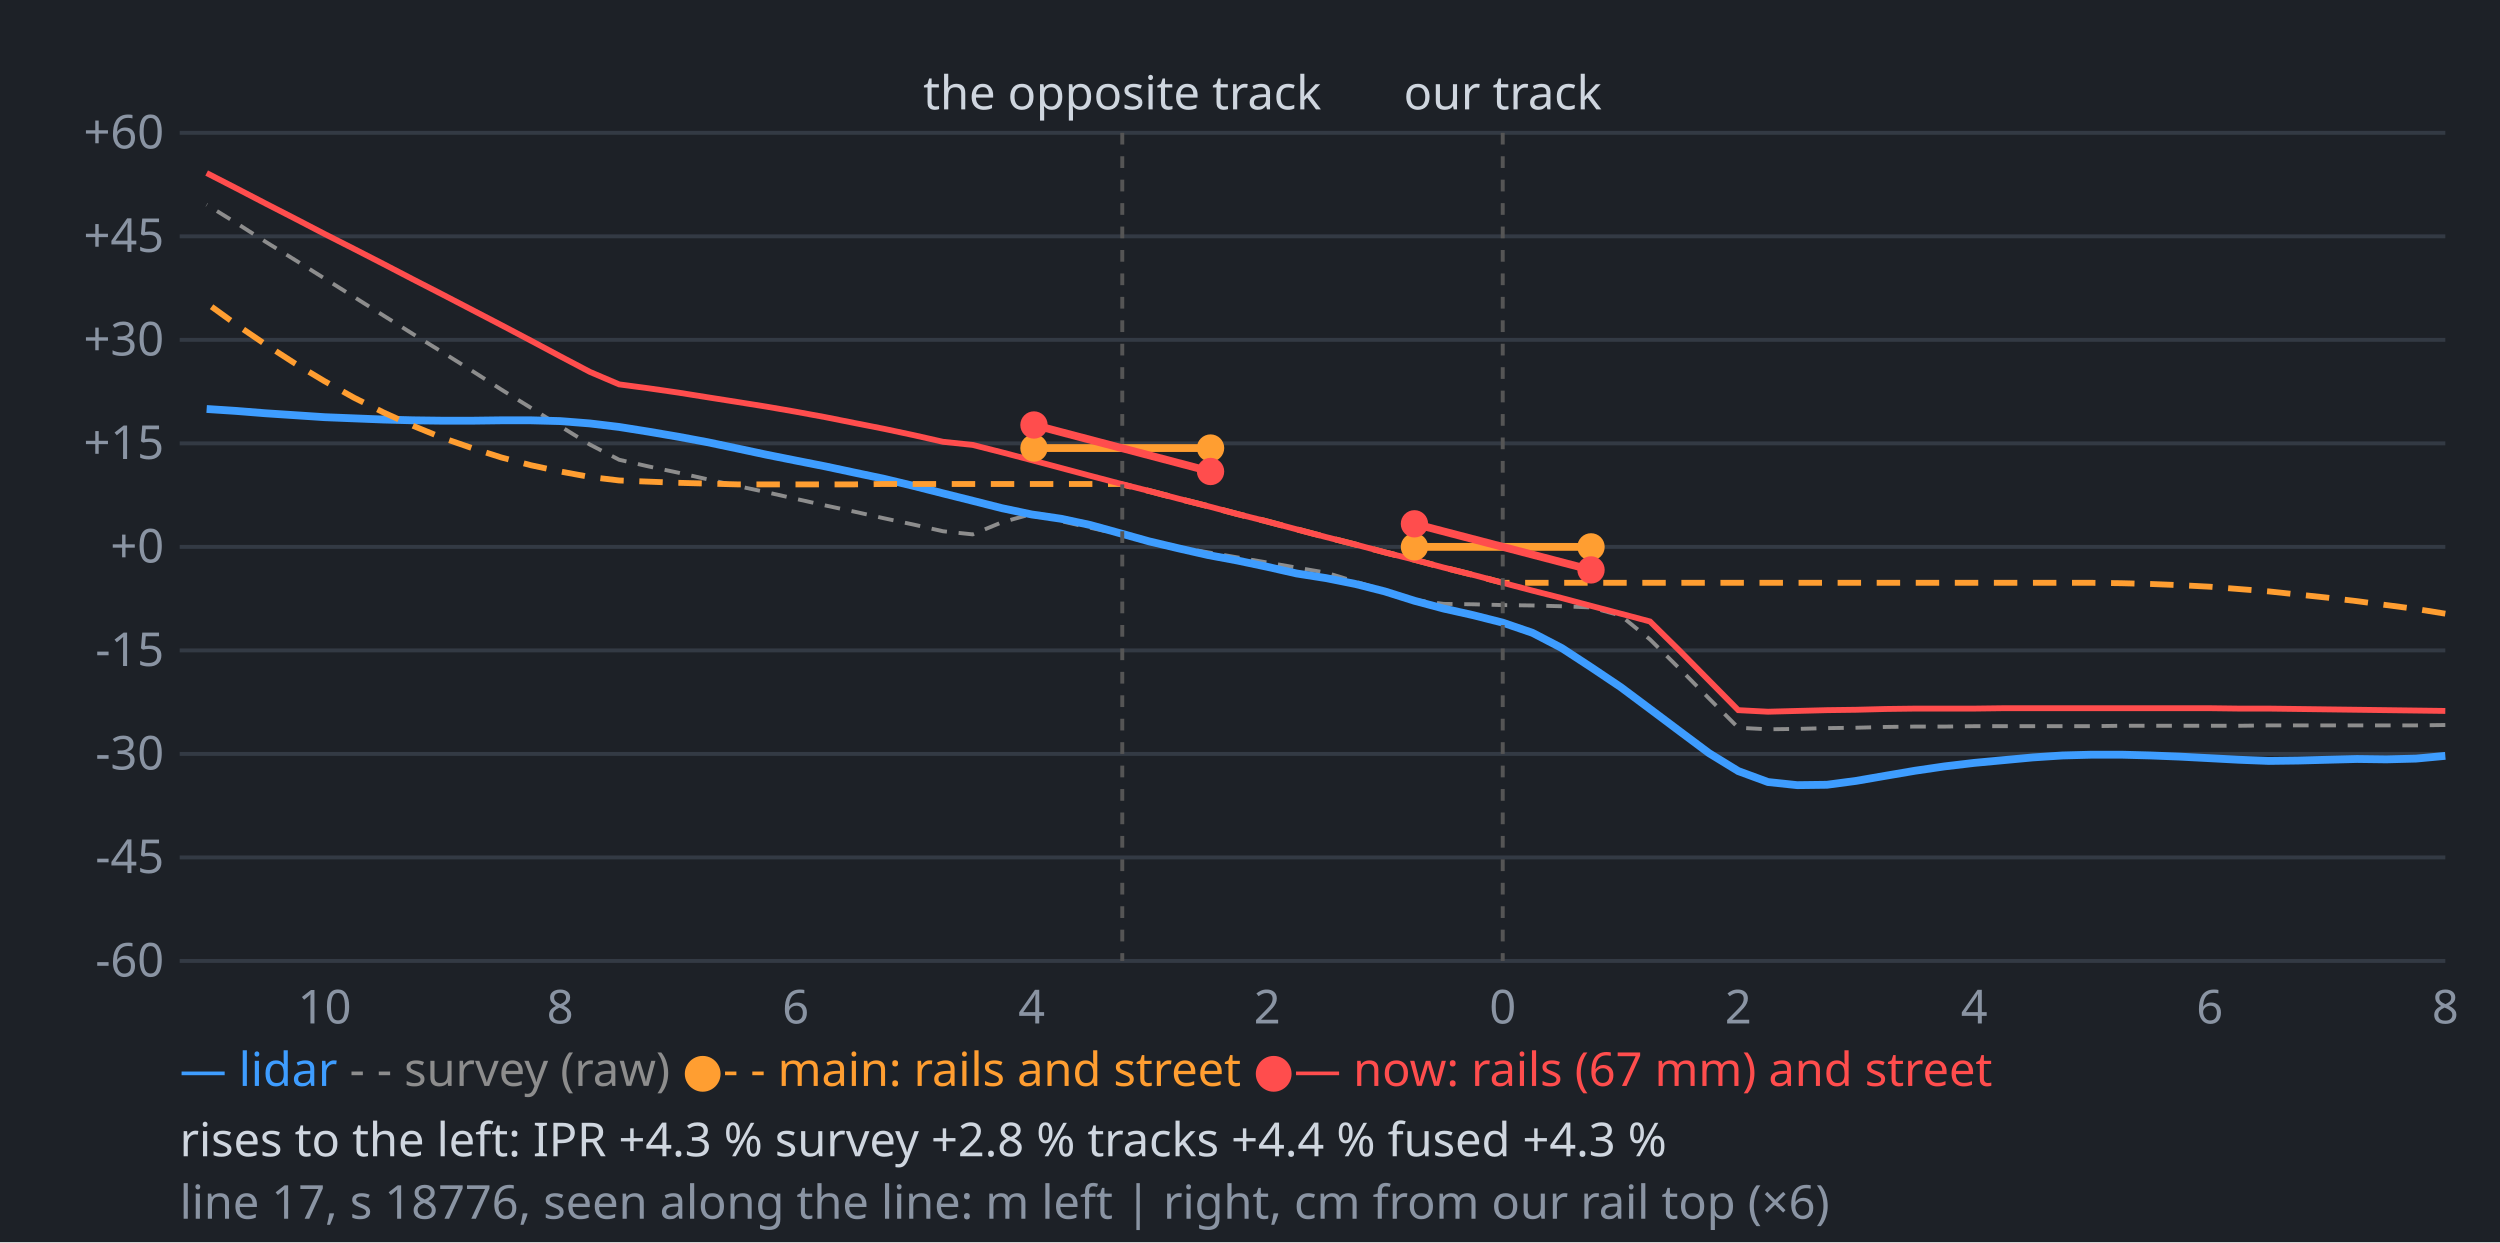
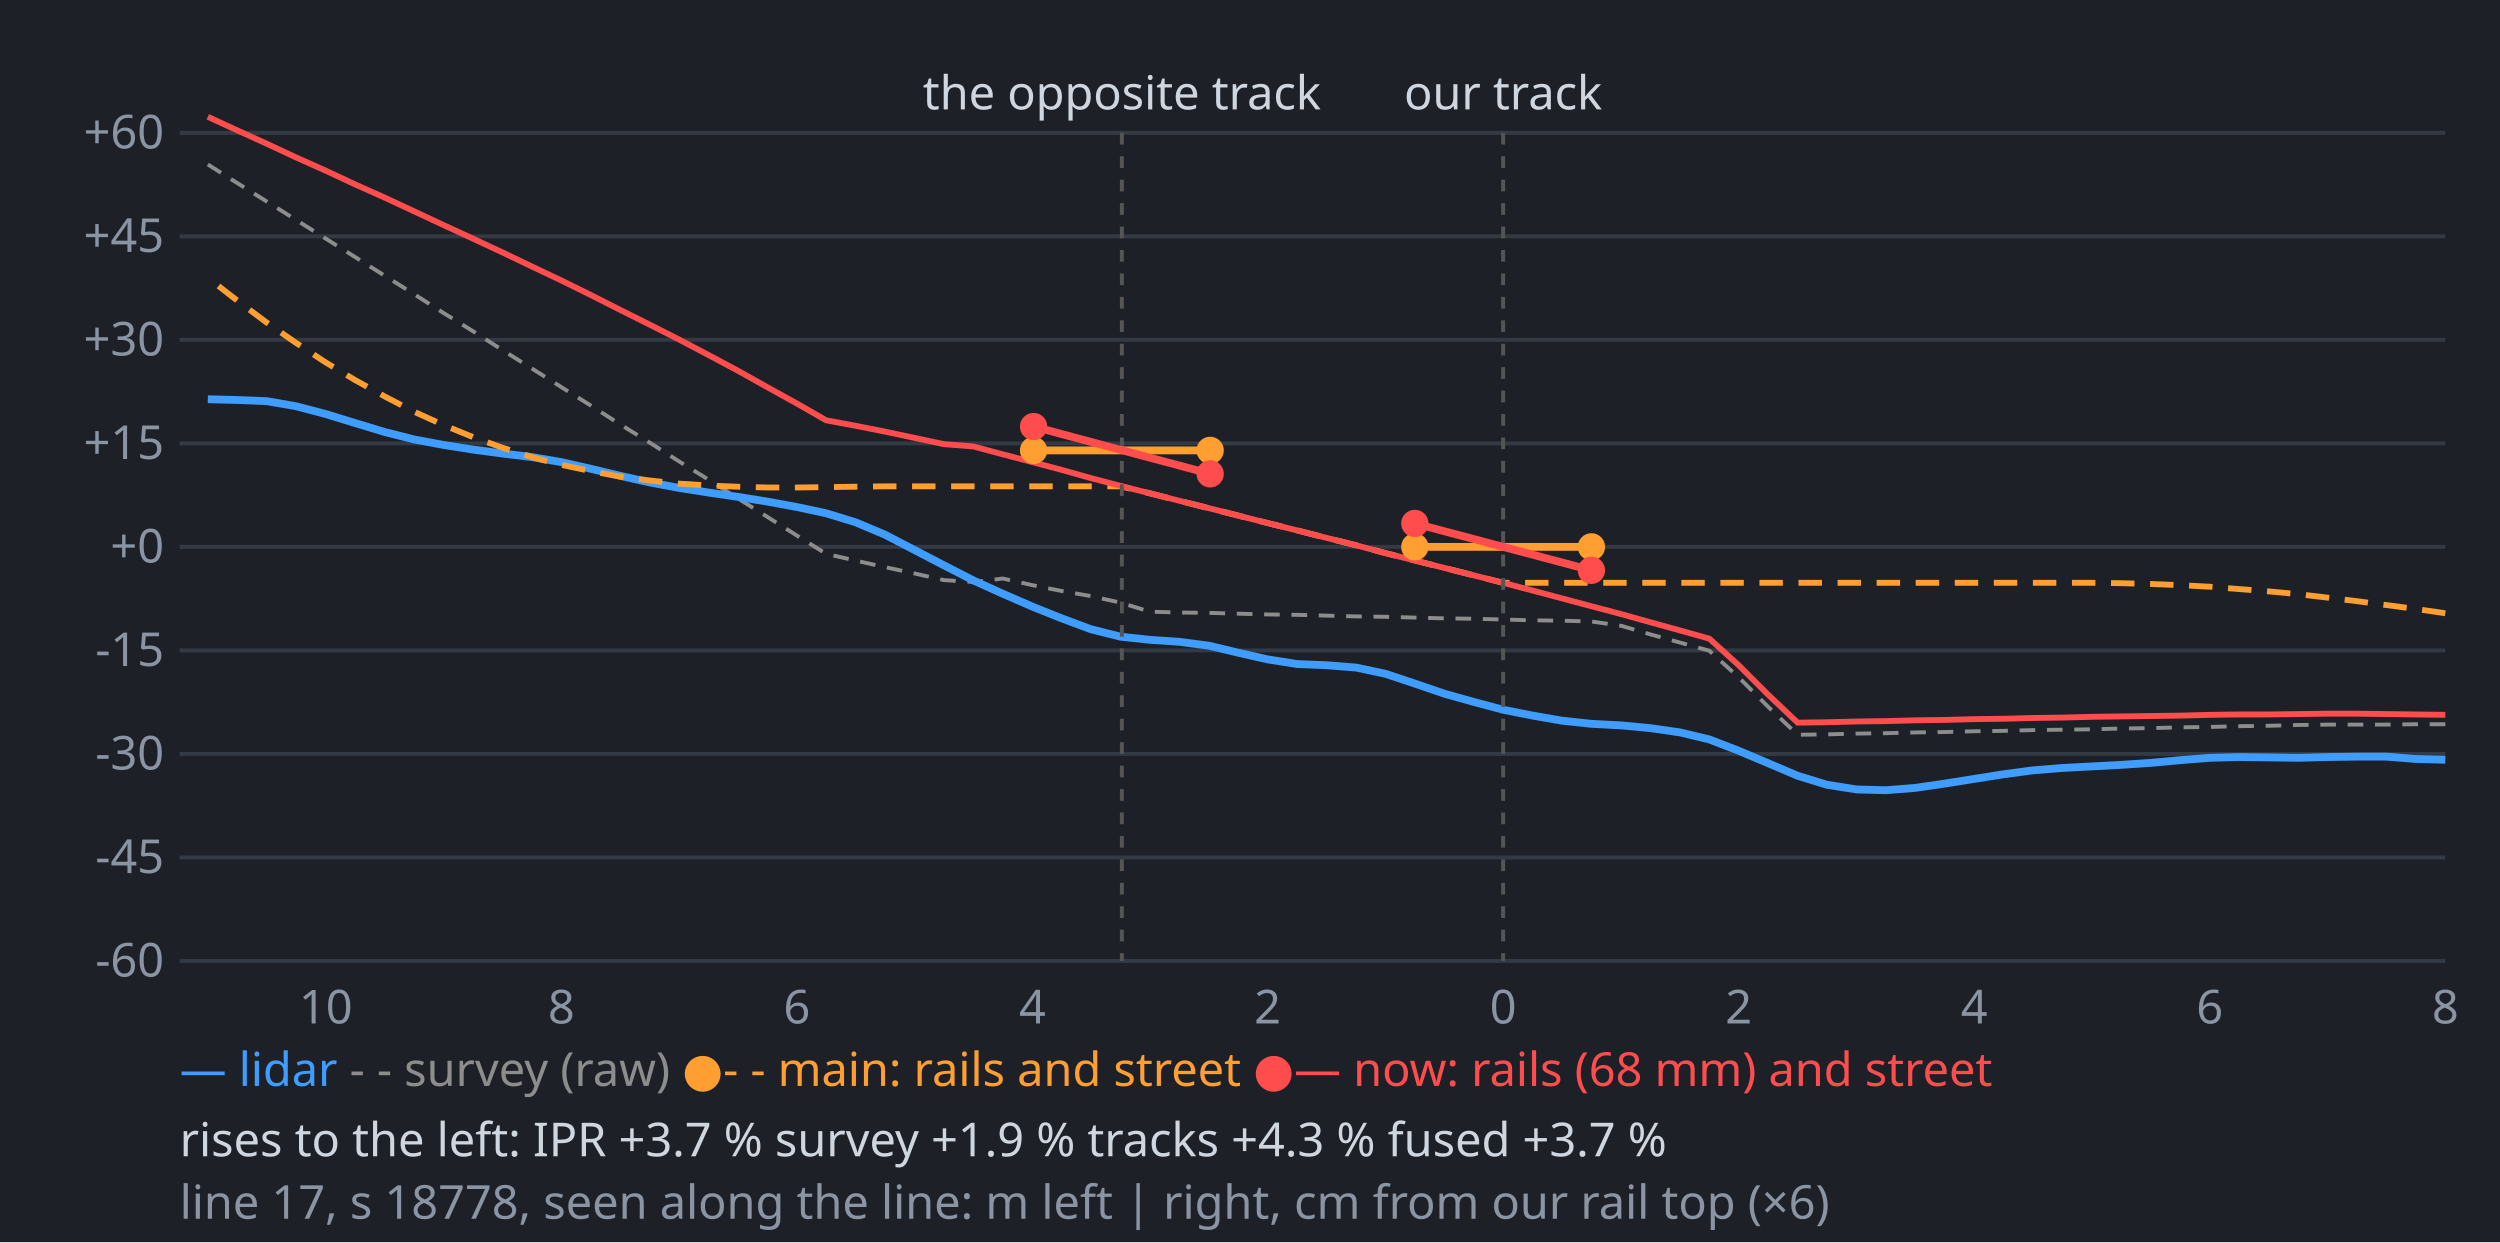
<svg xmlns="http://www.w3.org/2000/svg" viewBox="0 0 640 318" font-family="sans-serif" font-size="12">
  <rect width="640" height="318" fill="#1d2127" />
  <line x1="46" x2="626" y1="246.0" y2="246.0" stroke="#333a44" />
  <text x="42" y="250.0" fill="#8a94a3" text-anchor="end">-60</text>
  <line x1="46" x2="626" y1="219.5" y2="219.5" stroke="#333a44" />
  <text x="42" y="223.5" fill="#8a94a3" text-anchor="end">-45</text>
  <line x1="46" x2="626" y1="193.0" y2="193.0" stroke="#333a44" />
  <text x="42" y="197.0" fill="#8a94a3" text-anchor="end">-30</text>
  <line x1="46" x2="626" y1="166.5" y2="166.5" stroke="#333a44" />
  <text x="42" y="170.5" fill="#8a94a3" text-anchor="end">-15</text>
  <line x1="46" x2="626" y1="140.0" y2="140.0" stroke="#333a44" />
  <text x="42" y="144.0" fill="#8a94a3" text-anchor="end">+0</text>
  <line x1="46" x2="626" y1="113.5" y2="113.5" stroke="#333a44" />
  <text x="42" y="117.5" fill="#8a94a3" text-anchor="end">+15</text>
  <line x1="46" x2="626" y1="87.0" y2="87.0" stroke="#333a44" />
  <text x="42" y="91.0" fill="#8a94a3" text-anchor="end">+30</text>
  <line x1="46" x2="626" y1="60.5" y2="60.5" stroke="#333a44" />
  <text x="42" y="64.5" fill="#8a94a3" text-anchor="end">+45</text>
  <line x1="46" x2="626" y1="34.0" y2="34.0" stroke="#333a44" />
  <text x="42" y="38.0" fill="#8a94a3" text-anchor="end">+60</text>
  <text x="626.0" y="262" fill="#8a94a3" text-anchor="middle">8</text>
  <text x="565.7" y="262" fill="#8a94a3" text-anchor="middle">6</text>
  <text x="505.4" y="262" fill="#8a94a3" text-anchor="middle">4</text>
-   <text x="445.0" y="262" fill="#8a94a3" text-anchor="middle">2</text>
-   <text x="384.7" y="262" fill="#8a94a3" text-anchor="middle">0</text>
-   <text x="324.4" y="262" fill="#8a94a3" text-anchor="middle">2</text>
-   <text x="264.1" y="262" fill="#8a94a3" text-anchor="middle">4</text>
-   <text x="203.7" y="262" fill="#8a94a3" text-anchor="middle">6</text>
-   <text x="143.4" y="262" fill="#8a94a3" text-anchor="middle">8</text>
-   <text x="83.1" y="262" fill="#8a94a3" text-anchor="middle">10</text>
-   <polyline fill="none" stroke="#8d8d8d" stroke-width="1" stroke-dasharray="4 3" points="626.0,185.6 618.5,185.7 610.9,185.7 603.4,185.7 595.8,185.7 588.3,185.7 580.8,185.7 573.2,185.8 565.7,185.8 558.1,185.8 550.6,185.8 543.1,185.8 535.5,185.9 528.0,185.9 520.4,185.9 512.9,185.9 505.4,185.9 497.8,186.0 490.3,186.0 482.7,186.1 475.2,186.3 467.7,186.4 460.1,186.6 452.6,186.7 445.0,186.3 437.5,178.8 430.0,171.2 422.4,163.7 414.9,157.6 407.3,155.5 399.8,155.2 392.3,155.0 384.7,154.9 377.2,154.7 369.6,154.6 362.1,153.6 354.5,151.2 347.0,148.9 339.5,146.6 331.9,145.3 324.4,144.0 316.8,142.7 309.3,141.4 301.8,140.1 294.2,138.5 286.7,136.8 279.1,135.1 271.6,133.4 264.1,131.6 256.5,133.7 249.0,136.8 241.4,136.0 233.9,134.3 226.4,132.7 218.8,131.0 211.3,129.4 203.7,127.7 196.2,126.0 188.7,124.4 181.1,122.7 173.6,121.0 166.0,119.4 158.5,117.7 151.0,113.8 143.4,109.1 135.9,104.4 128.3,99.7 120.8,94.9 113.3,90.2 105.7,85.5 98.2,80.8 90.6,76.0 83.1,71.3 75.6,66.6 68.0,61.9 60.5,57.1 52.9,52.4" />
-   <polyline fill="none" stroke="#3e9dff" stroke-width="2" points="626.0,193.5 618.5,194.2 610.9,194.4 603.4,194.3 595.8,194.5 588.3,194.7 580.8,194.8 573.2,194.5 565.7,194.1 558.1,193.7 550.6,193.4 543.1,193.2 535.5,193.2 528.0,193.4 520.4,193.9 512.9,194.6 505.4,195.3 497.8,196.2 490.3,197.3 482.7,198.6 475.2,199.9 467.7,200.9 460.1,201.0 452.6,200.2 445.0,197.4 437.5,192.8 430.0,187.2 422.4,181.5 414.9,175.9 407.3,170.8 399.8,165.9 392.3,162.0 384.7,159.4 377.2,157.5 369.6,155.8 362.1,153.8 354.5,151.4 347.0,149.5 339.5,148.0 331.9,146.8 324.4,145.1 316.8,143.5 309.3,142.1 301.8,140.4 294.2,138.6 286.7,136.5 279.1,134.4 271.6,132.8 264.1,131.7 256.5,130.1 249.0,128.2 241.4,126.3 233.9,124.4 226.4,122.6 218.8,121.0 211.3,119.4 203.7,117.9 196.2,116.4 188.7,114.8 181.1,113.2 173.6,111.8 166.0,110.5 158.5,109.3 151.0,108.4 143.4,107.8 135.9,107.6 128.3,107.6 120.8,107.7 113.3,107.7 105.7,107.6 98.2,107.4 90.6,107.1 83.1,106.8 75.6,106.3 68.0,105.8 60.5,105.2 52.9,104.7" />
-   <polyline fill="none" stroke="#ff9e31" stroke-width="1.5" stroke-dasharray="6 4" points="626.0,157.1 618.5,155.9 610.9,154.9 603.4,153.9 595.8,153.0 588.3,152.2 580.8,151.4 573.2,150.8 565.7,150.2 558.1,149.8 550.6,149.5 543.1,149.3 535.5,149.2 528.0,149.2 520.4,149.2 512.9,149.2 505.4,149.2 497.8,149.2 490.3,149.2 482.7,149.2 475.2,149.2 467.7,149.2 460.1,149.2 452.6,149.2 445.0,149.2 437.5,149.2 430.0,149.2 422.4,149.2 414.9,149.2 407.3,149.2 399.8,149.2 392.3,149.2 384.7,149.2 377.2,147.2 369.6,145.3 362.1,143.3 354.5,141.4 347.0,139.4 339.5,137.5 331.9,135.5 324.4,133.5 316.8,131.6 309.3,129.6 301.8,127.7 294.2,125.7 286.7,123.9 279.1,123.9 271.6,123.9 264.1,123.9 256.5,123.9 249.0,123.9 241.4,123.9 233.9,123.9 226.4,123.9 218.8,124.0 211.3,124.0 203.7,124.0 196.2,124.0 188.7,124.0 181.1,123.8 173.6,123.6 166.0,123.3 158.5,123.0 151.0,122.1 143.4,120.7 135.9,119.1 128.3,117.1 120.8,114.7 113.3,112.1 105.7,109.0 98.2,105.6 90.6,101.8 83.1,97.6 75.6,93.1 68.0,88.2 60.5,83.1 52.9,77.6" />
-   <polyline fill="none" stroke="#ff4d4d" stroke-width="1.5" points="626.0,182.0 618.5,181.9 610.9,181.8 603.4,181.7 595.8,181.6 588.3,181.5 580.8,181.4 573.2,181.4 565.7,181.3 558.1,181.3 550.6,181.3 543.1,181.3 535.5,181.3 528.0,181.3 520.4,181.3 512.9,181.3 505.4,181.4 497.8,181.4 490.3,181.4 482.7,181.5 475.2,181.7 467.7,181.8 460.1,182.0 452.6,182.2 445.0,181.8 437.5,174.2 430.0,166.6 422.4,159.1 414.9,157.1 407.3,155.1 399.8,153.1 392.3,151.2 384.7,149.2 377.2,147.2 369.6,145.3 362.1,143.3 354.5,141.4 347.0,139.4 339.5,137.5 331.9,135.5 324.4,133.5 316.8,131.6 309.3,129.6 301.8,127.7 294.2,125.7 286.7,123.8 279.1,121.8 271.6,119.8 264.1,117.8 256.5,115.8 249.0,113.9 241.4,113.1 233.9,111.4 226.4,109.8 218.8,108.3 211.3,106.8 203.7,105.4 196.2,104.1 188.7,102.9 181.1,101.7 173.6,100.5 166.0,99.4 158.5,98.4 151.0,95.2 143.4,91.2 135.9,87.2 128.3,83.2 120.8,79.3 113.3,75.4 105.7,71.5 98.2,67.6 90.6,63.7 83.1,59.9 75.6,56.0 68.0,52.1 60.5,48.2 52.9,44.3" />
-   <line x1="384.7" x2="384.7" y1="34" y2="246" stroke="#555" stroke-dasharray="3 3" />
-   <text x="384.7" y="28" fill="#cfd6df" text-anchor="middle">our track</text>
-   <line x1="362.1" y1="140.0" x2="407.3" y2="140.0" stroke="#ff9e31" stroke-width="2" />
-   <circle cx="362.1" cy="140.0" r="3.5" fill="#ff9e31" />
-   <circle cx="407.3" cy="140.0" r="3.5" fill="#ff9e31" />
-   <line x1="362.1" y1="134.1" x2="407.3" y2="145.9" stroke="#ff4d4d" stroke-width="2" />
-   <circle cx="362.1" cy="134.1" r="3.5" fill="#ff4d4d" />
-   <circle cx="407.3" cy="145.9" r="3.5" fill="#ff4d4d" />
-   <line x1="287.3" x2="287.3" y1="34" y2="246" stroke="#555" stroke-dasharray="3 3" />
-   <text x="287.3" y="28" fill="#cfd6df" text-anchor="middle">the opposite track</text>
-   <line x1="264.7" y1="114.7" x2="309.9" y2="114.7" stroke="#ff9e31" stroke-width="2" />
-   <circle cx="264.7" cy="114.7" r="3.5" fill="#ff9e31" />
-   <circle cx="309.9" cy="114.7" r="3.5" fill="#ff9e31" />
-   <line x1="264.7" y1="108.8" x2="309.9" y2="120.7" stroke="#ff4d4d" stroke-width="2" />
-   <circle cx="264.7" cy="108.8" r="3.5" fill="#ff4d4d" />
-   <circle cx="309.9" cy="120.7" r="3.5" fill="#ff4d4d" />
+   <text x="445.1" y="262" fill="#8a94a3" text-anchor="middle">2</text>
+   <text x="384.8" y="262" fill="#8a94a3" text-anchor="middle">0</text>
+   <text x="324.5" y="262" fill="#8a94a3" text-anchor="middle">2</text>
+   <text x="264.3" y="262" fill="#8a94a3" text-anchor="middle">4</text>
+   <text x="204.0" y="262" fill="#8a94a3" text-anchor="middle">6</text>
+   <text x="143.7" y="262" fill="#8a94a3" text-anchor="middle">8</text>
+   <text x="83.4" y="262" fill="#8a94a3" text-anchor="middle">10</text>
+   <polyline fill="none" stroke="#8d8d8d" stroke-width="1" stroke-dasharray="4 3" points="626.0,185.4 618.5,185.4 610.9,185.5 603.4,185.5 595.9,185.5 588.3,185.6 580.8,185.8 573.2,185.9 565.7,186.1 558.2,186.2 550.6,186.4 543.1,186.5 535.6,186.7 528.0,186.8 520.5,186.9 513.0,187.1 505.4,187.2 497.9,187.4 490.3,187.5 482.8,187.7 475.3,187.8 467.7,188.0 460.2,188.1 452.7,181.0 445.1,173.4 437.6,166.6 430.1,164.5 422.5,162.4 415.0,160.2 407.4,159.1 399.9,158.9 392.4,158.8 384.8,158.6 377.3,158.4 369.8,158.3 362.2,158.1 354.7,157.9 347.2,157.8 339.6,157.6 332.1,157.4 324.5,157.3 317.0,157.1 309.5,156.9 301.9,156.8 294.4,156.6 286.9,154.3 279.3,152.6 271.8,151.3 264.3,149.8 256.7,148.1 249.2,149.0 241.6,148.5 234.1,146.8 226.6,145.2 219.0,143.5 211.5,141.8 204.0,137.1 196.4,132.3 188.9,127.6 181.4,122.8 173.8,118.1 166.3,113.3 158.7,108.6 151.2,103.8 143.7,99.1 136.1,94.3 128.6,89.6 121.1,84.8 113.5,80.1 106.0,75.3 98.5,70.6 90.9,65.8 83.4,61.1 75.8,56.3 68.3,51.6 60.8,46.9 53.2,42.1" />
+   <polyline fill="none" stroke="#3e9dff" stroke-width="2" points="626.0,194.5 618.5,194.3 610.9,193.7 603.4,193.7 595.9,193.8 588.3,194.0 580.8,193.9 573.2,193.8 565.7,194.0 558.2,194.6 550.6,195.3 543.1,195.8 535.6,196.2 528.0,196.6 520.5,197.2 513.0,198.2 505.4,199.4 497.9,200.6 490.3,201.7 482.8,202.3 475.3,202.1 467.7,200.9 460.2,198.6 452.7,195.4 445.1,192.2 437.6,189.3 430.1,187.5 422.5,186.4 415.0,185.7 407.4,185.3 399.9,184.5 392.4,183.2 384.8,181.7 377.3,179.7 369.8,177.6 362.2,175.0 354.7,172.5 347.2,170.9 339.6,170.3 332.1,170.0 324.5,168.8 317.0,167.1 309.5,165.3 301.9,164.3 294.4,163.8 286.9,163.0 279.3,161.1 271.8,158.3 264.3,155.3 256.7,152.0 249.2,148.6 241.6,144.7 234.1,140.8 226.6,136.9 219.0,133.7 211.5,131.4 204.0,129.8 196.4,128.4 188.9,127.2 181.4,126.1 173.8,124.9 166.3,123.5 158.7,121.8 151.2,120.0 143.7,118.3 136.1,117.0 128.6,116.1 121.1,115.1 113.5,113.9 106.0,112.5 98.5,110.6 90.9,108.3 83.4,106.0 75.8,104.0 68.3,102.7 60.8,102.4 53.2,102.2" />
+   <polyline fill="none" stroke="#ff9e31" stroke-width="1.5" stroke-dasharray="6 4" points="626.0,157.0 618.5,155.9 610.9,154.9 603.4,153.9 595.9,153.0 588.3,152.1 580.8,151.4 573.2,150.8 565.7,150.2 558.2,149.8 550.6,149.5 543.1,149.3 535.6,149.2 528.0,149.2 520.5,149.2 513.0,149.2 505.4,149.2 497.9,149.2 490.3,149.2 482.8,149.2 475.3,149.2 467.7,149.2 460.2,149.2 452.7,149.2 445.1,149.2 437.6,149.2 430.1,149.2 422.5,149.2 415.0,149.2 407.4,149.2 399.9,149.2 392.4,149.2 384.8,149.2 377.3,147.3 369.8,145.4 362.2,143.5 354.7,141.6 347.2,139.6 339.6,137.7 332.1,135.8 324.5,133.9 317.0,132.0 309.5,130.1 301.9,128.2 294.4,126.3 286.9,124.5 279.3,124.5 271.8,124.5 264.3,124.5 256.7,124.5 249.2,124.5 241.6,124.5 234.1,124.5 226.6,124.5 219.0,124.6 211.5,124.7 204.0,124.8 196.4,124.8 188.9,124.6 181.4,124.3 173.8,123.8 166.3,123.0 158.7,122.0 151.2,120.6 143.7,119.0 136.1,117.0 128.6,114.6 121.1,111.9 113.5,108.8 106.0,105.4 98.5,101.5 90.9,97.3 83.4,92.8 75.8,87.8 68.3,82.6 60.8,77.0 53.2,71.1" />
+   <polyline fill="none" stroke="#ff4d4d" stroke-width="1.5" points="626.0,183.0 618.5,182.9 610.9,182.8 603.4,182.7 595.9,182.7 588.3,182.8 580.8,182.9 573.2,182.9 565.7,183.0 558.2,183.2 550.6,183.3 543.1,183.4 535.6,183.5 528.0,183.7 520.5,183.8 513.0,184.0 505.4,184.1 497.9,184.3 490.3,184.4 482.8,184.6 475.3,184.7 467.7,184.9 460.2,185.0 452.7,177.9 445.1,170.3 437.6,163.5 430.1,161.4 422.5,159.3 415.0,157.2 407.4,155.2 399.9,153.2 392.4,151.2 384.8,149.2 377.3,147.3 369.8,145.4 362.2,143.5 354.7,141.6 347.2,139.6 339.6,137.7 332.1,135.8 324.5,133.9 317.0,132.0 309.5,130.1 301.9,128.2 294.4,126.3 286.9,124.4 279.3,122.4 271.8,120.3 264.3,118.3 256.7,116.3 249.2,114.3 241.6,113.7 234.1,112.1 226.6,110.5 219.0,109.0 211.5,107.6 204.0,103.3 196.4,99.1 188.9,94.9 181.4,90.9 173.8,86.9 166.3,83.1 158.7,79.3 151.2,75.5 143.7,71.8 136.1,68.2 128.6,64.6 121.1,61.1 113.5,57.6 106.0,54.1 98.5,50.6 90.9,47.2 83.4,43.7 75.8,40.3 68.3,36.8 60.8,33.4 53.2,29.9" />
+   <line x1="384.8" x2="384.8" y1="34" y2="246" stroke="#555" stroke-dasharray="3 3" />
+   <text x="384.8" y="28" fill="#cfd6df" text-anchor="middle">our track</text>
+   <line x1="362.2" y1="140.0" x2="407.4" y2="140.0" stroke="#ff9e31" stroke-width="2" />
+   <circle cx="362.2" cy="140.0" r="3.5" fill="#ff9e31" />
+   <circle cx="407.4" cy="140.0" r="3.5" fill="#ff9e31" />
+   <line x1="362.2" y1="134.0" x2="407.4" y2="146.0" stroke="#ff4d4d" stroke-width="2" />
+   <circle cx="362.2" cy="134.0" r="3.5" fill="#ff4d4d" />
+   <circle cx="407.4" cy="146.0" r="3.5" fill="#ff4d4d" />
+   <line x1="287.2" x2="287.2" y1="34" y2="246" stroke="#555" stroke-dasharray="3 3" />
+   <text x="287.2" y="28" fill="#cfd6df" text-anchor="middle">the opposite track</text>
+   <line x1="264.6" y1="115.3" x2="309.8" y2="115.3" stroke="#ff9e31" stroke-width="2" />
+   <circle cx="264.6" cy="115.3" r="3.5" fill="#ff9e31" />
+   <circle cx="309.8" cy="115.3" r="3.5" fill="#ff9e31" />
+   <line x1="264.6" y1="109.2" x2="309.8" y2="121.3" stroke="#ff4d4d" stroke-width="2" />
+   <circle cx="264.6" cy="109.2" r="3.5" fill="#ff4d4d" />
+   <circle cx="309.8" cy="121.3" r="3.5" fill="#ff4d4d" />
  <text x="46" y="278" fill="#cfd6df">
    <tspan fill="#3e9dff">— lidar</tspan>
    <tspan fill="#8d8d8d">- - survey (raw)</tspan>
    <tspan fill="#ff9e31">●- - main: rails and street</tspan>
-     <tspan fill="#ff4d4d">●— now: rails (67 mm) and street</tspan>
+     <tspan fill="#ff4d4d">●— now: rails (68 mm) and street</tspan>
  </text>
-   <text x="46" y="312" fill="#8a94a3">line 17, s 18776, seen along the line: m left | right, cm from our rail top (×6)</text>
-   <text x="46" y="296" fill="#cfd6df">rises to the left: IPR +4.3 %  survey +2.8 %  tracks +4.4 %  fused +4.3 %</text>
+   <text x="46" y="312" fill="#8a94a3">line 17, s 18778, seen along the line: m left | right, cm from our rail top (×6)</text>
+   <text x="46" y="296" fill="#cfd6df">rises to the left: IPR +3.7 %  survey +1.9 %  tracks +4.3 %  fused +3.7 %</text>
</svg>
